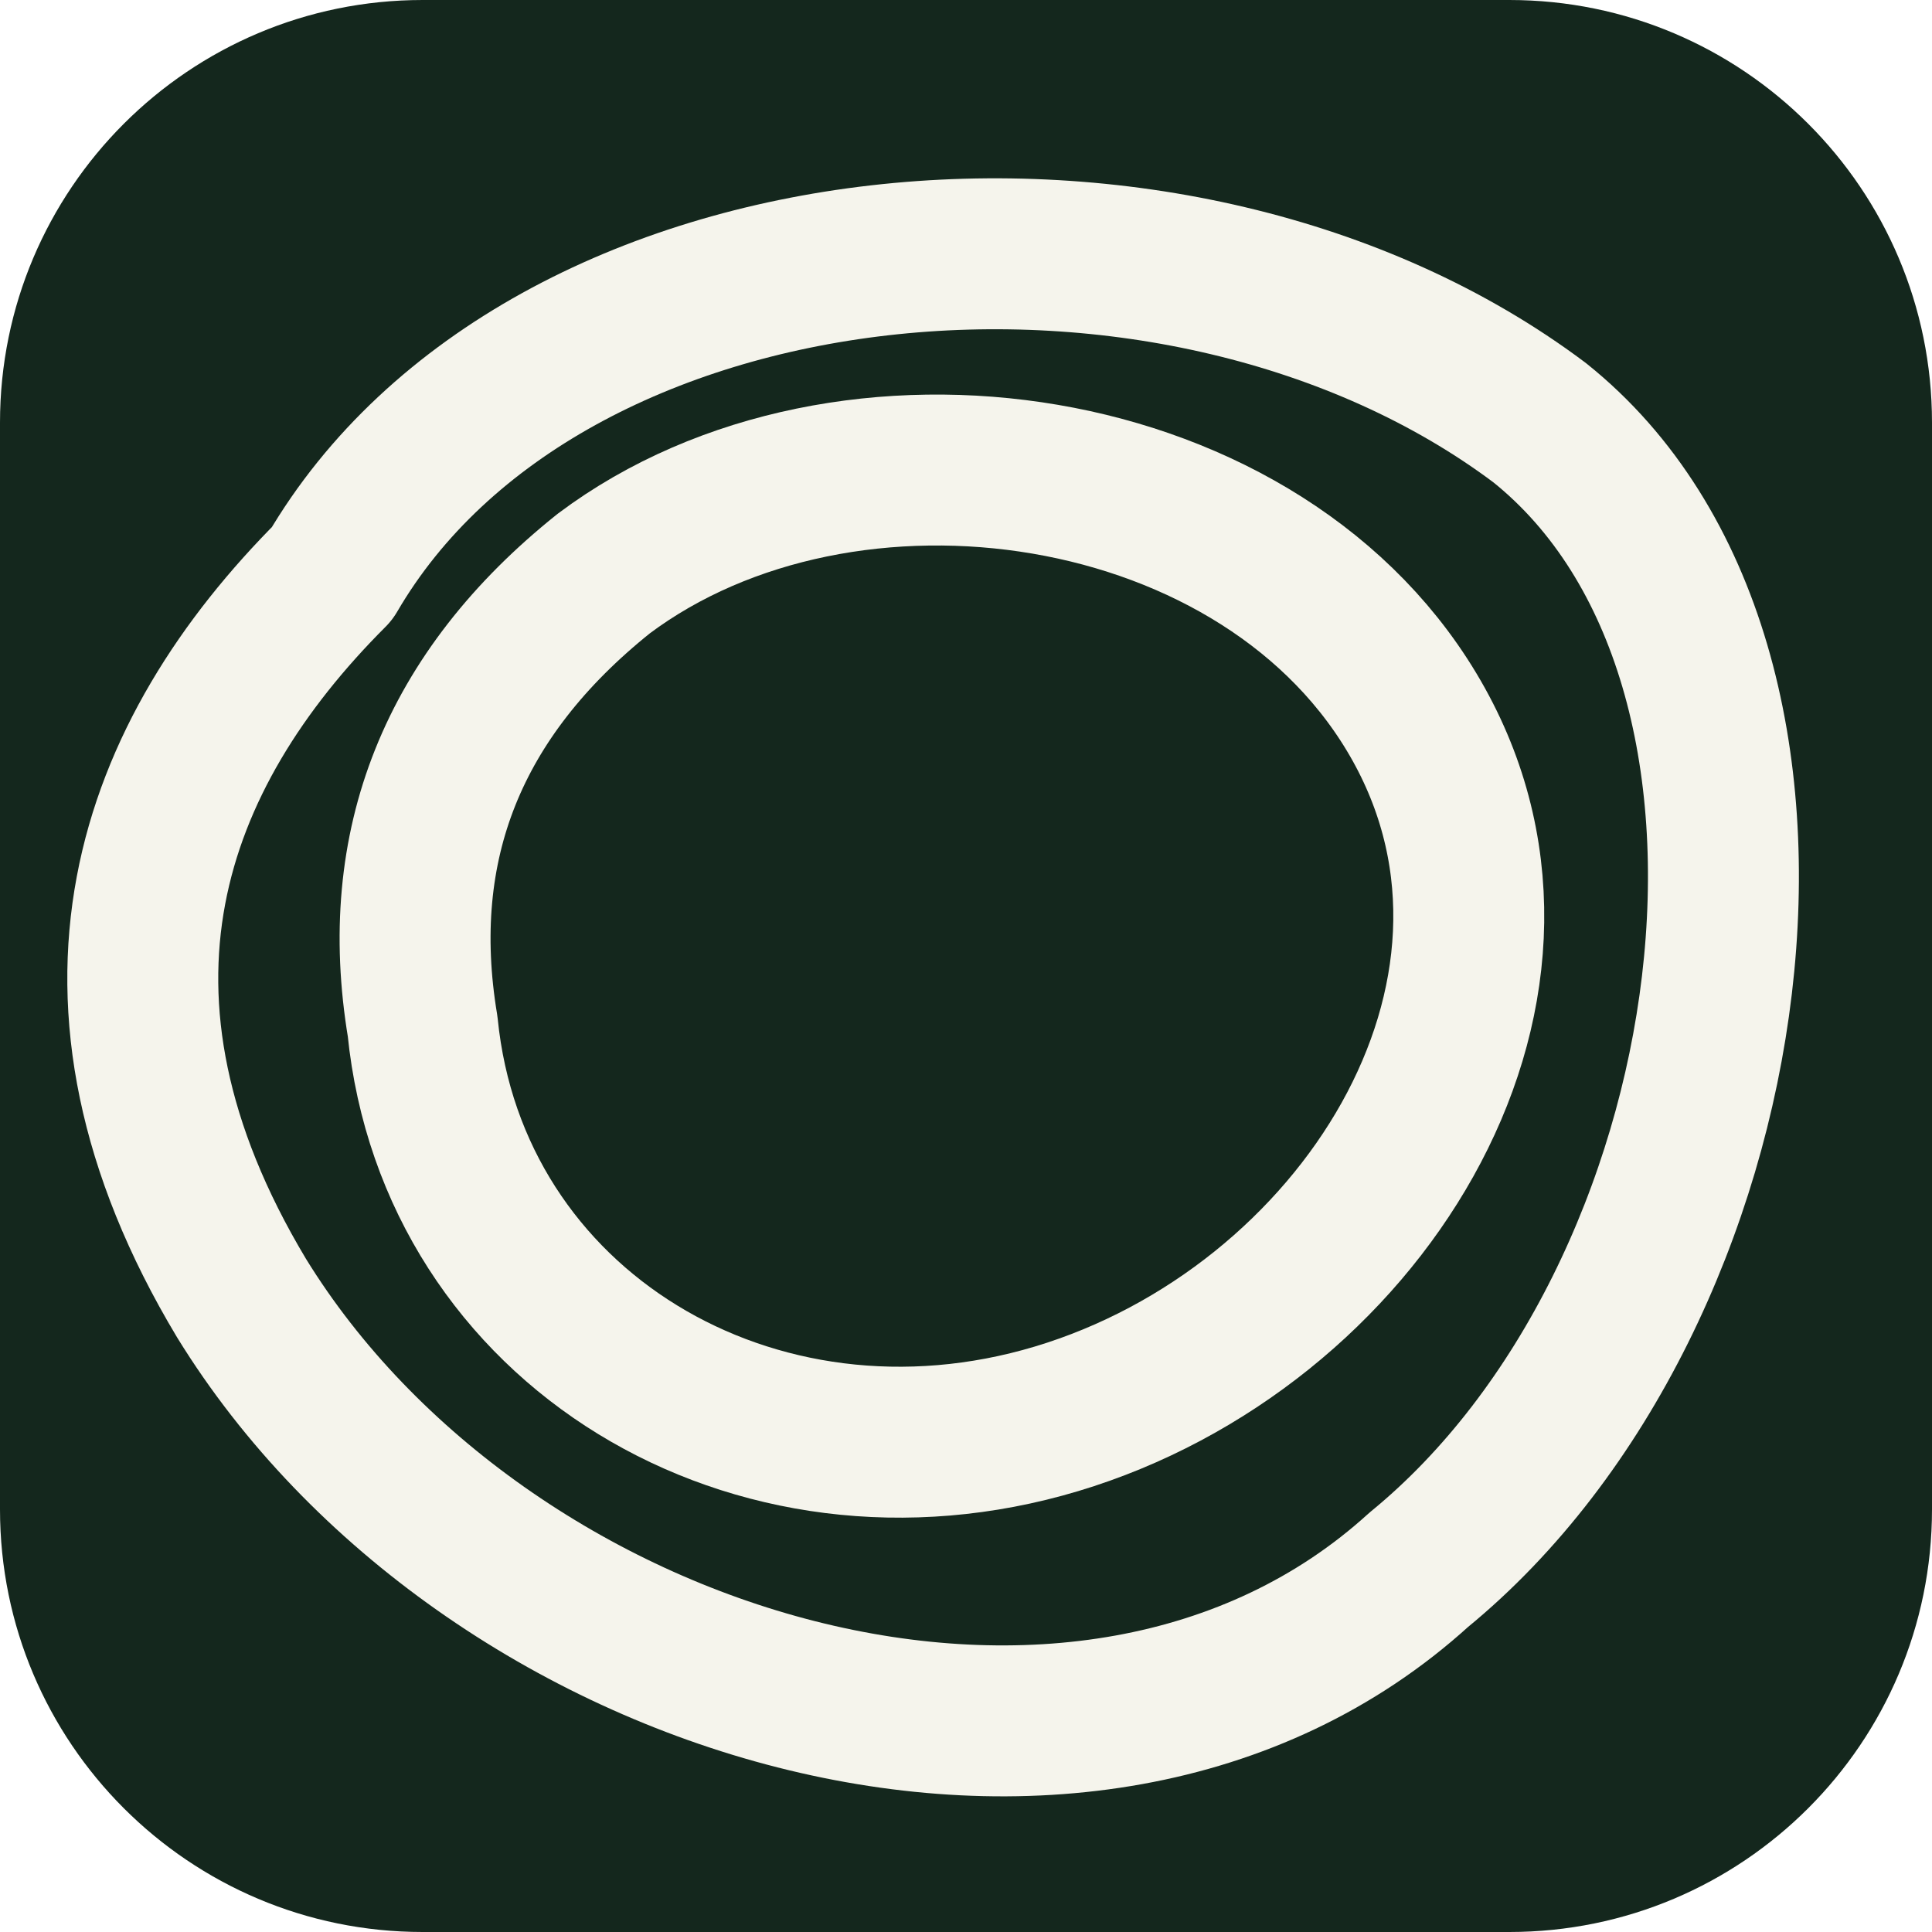
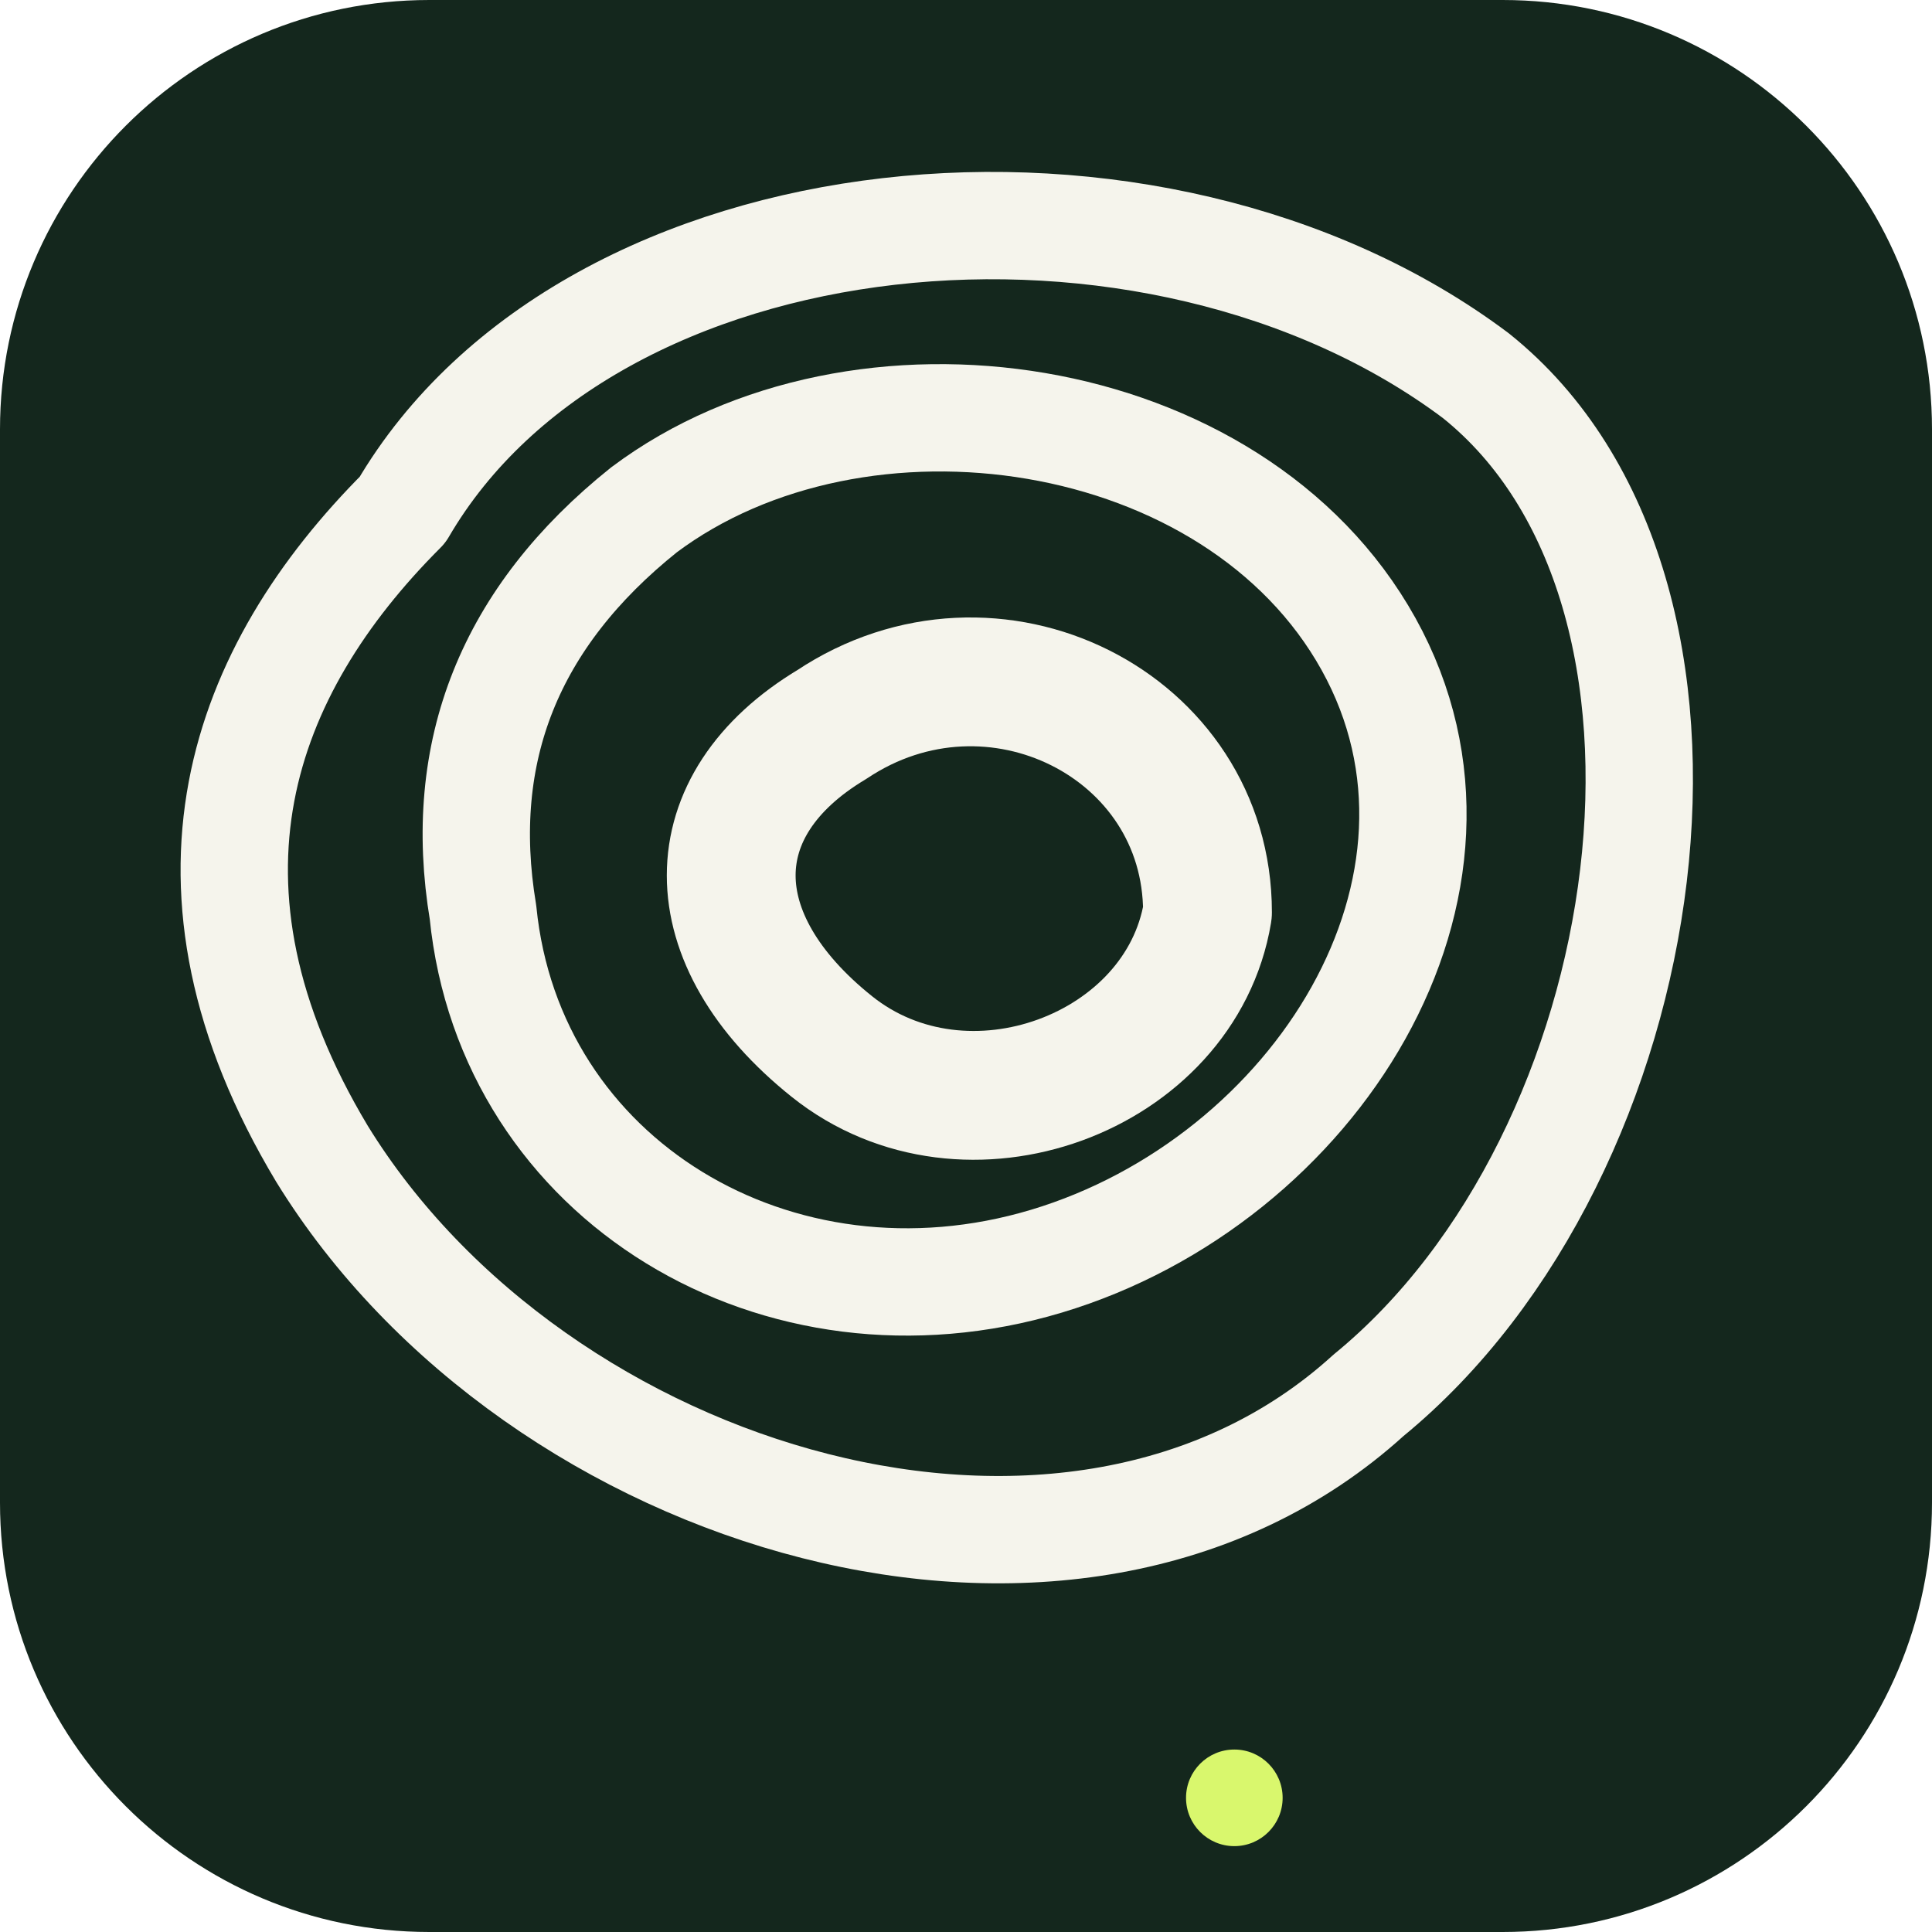
- <svg xmlns="http://www.w3.org/2000/svg" viewBox="0 0 64 64" role="img" aria-labelledby="title desc">
-   <rect width="64" height="64" rx="14" fill="#14271d" />
-   <g fill="none" stroke="#f5f4ec" stroke-linecap="round" stroke-linejoin="round">
-     <path stroke-width="5" d="M11 19C18 7 39 5 51 14c10 8 7 29-4 38-11 10-31 4-39-9-6-10-3-18 3-24Z" />
-     <path stroke-width="5" d="M20 19c8-6 22-4 27 5 5 9-2 20-12 23-10 3-20-3-21-13-1-6 1-11 6-15Z" />
+ <svg xmlns="http://www.w3.org/2000/svg" viewBox="0 0 72 72" role="img" aria-labelledby="title desc">
+   <rect width="72" height="72" rx="16" fill="#14271d" />
+   <g transform="translate(4 0)" fill="none" stroke="#f5f4ec" stroke-linecap="round" stroke-linejoin="round">
+     <path stroke-width="4" d="M11 19C18 7 39 5 51 14c10 8 7 29-4 38-11 10-31 4-39-9-6-10-3-18 3-24Z" />
+     <path stroke-width="4" d="M20 19c8-6 22-4 27 5 5 9-2 20-12 23-10 3-20-3-21-13-1-6 1-11 6-15Z" />
+     <path stroke-width="4.8" d="M27 27c6-4 14 0 14 7-1 6-9 9-14 5-5-4-5-9 0-12Z" />
  </g>
+   <circle cx="46" cy="67" r="1.8" fill="#d9f76d" />
</svg>
